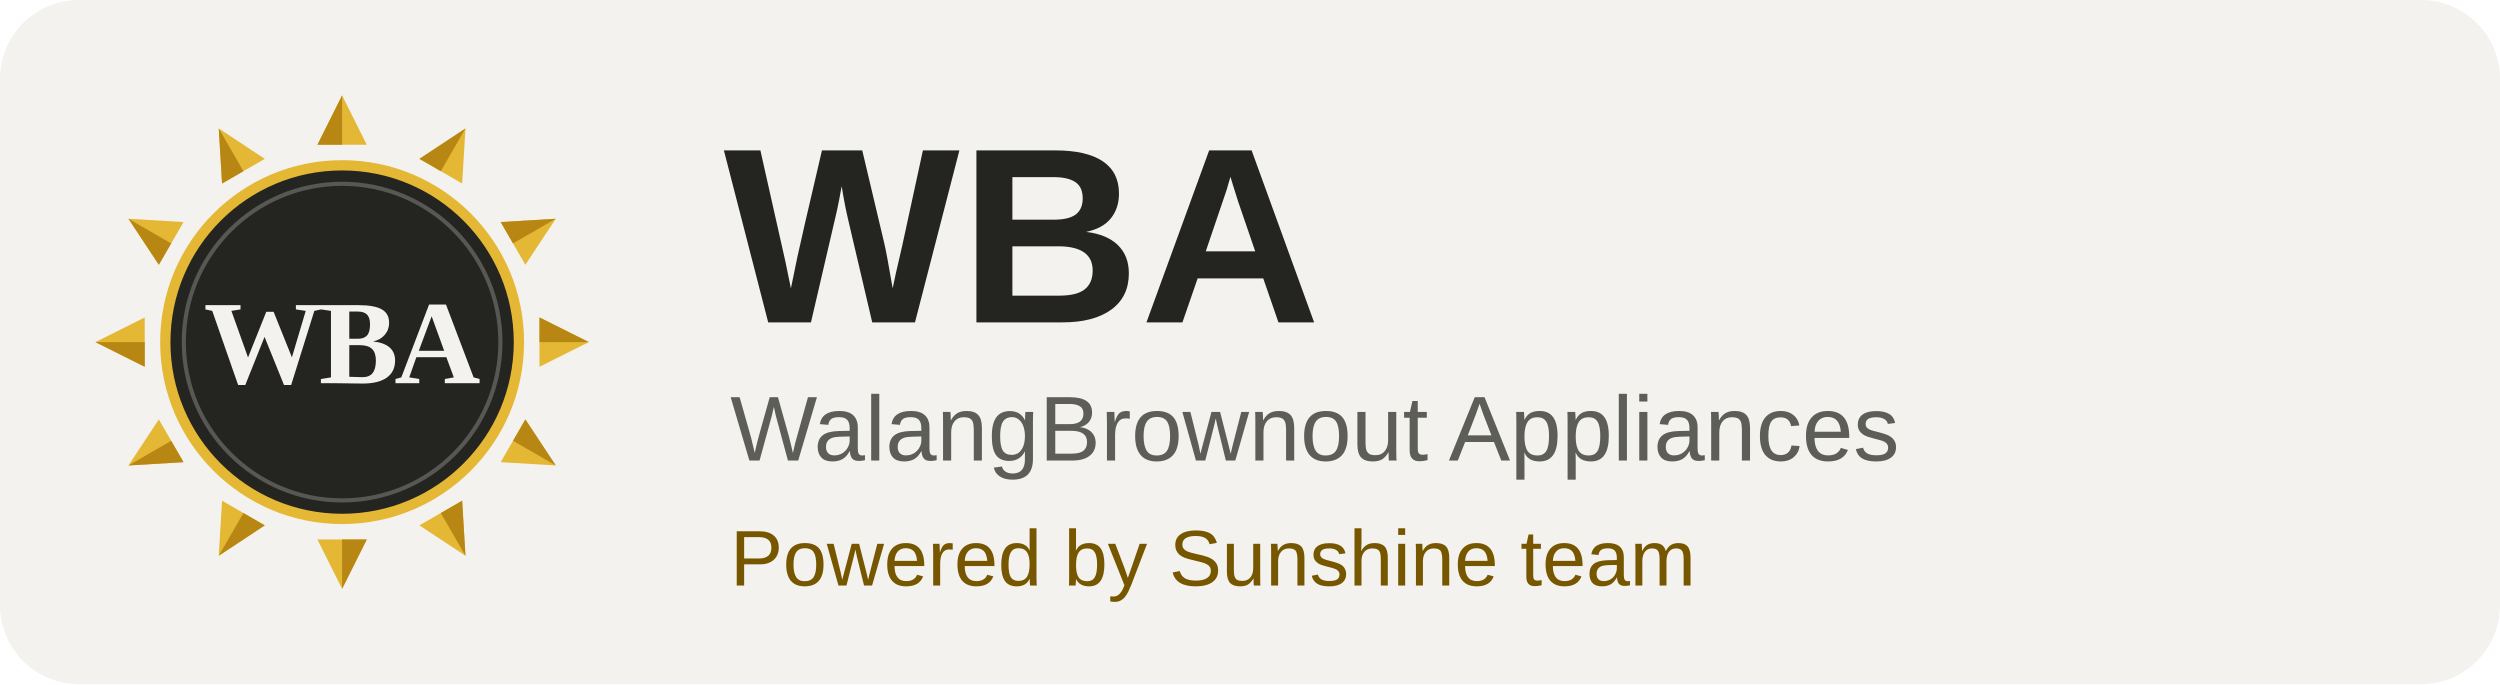
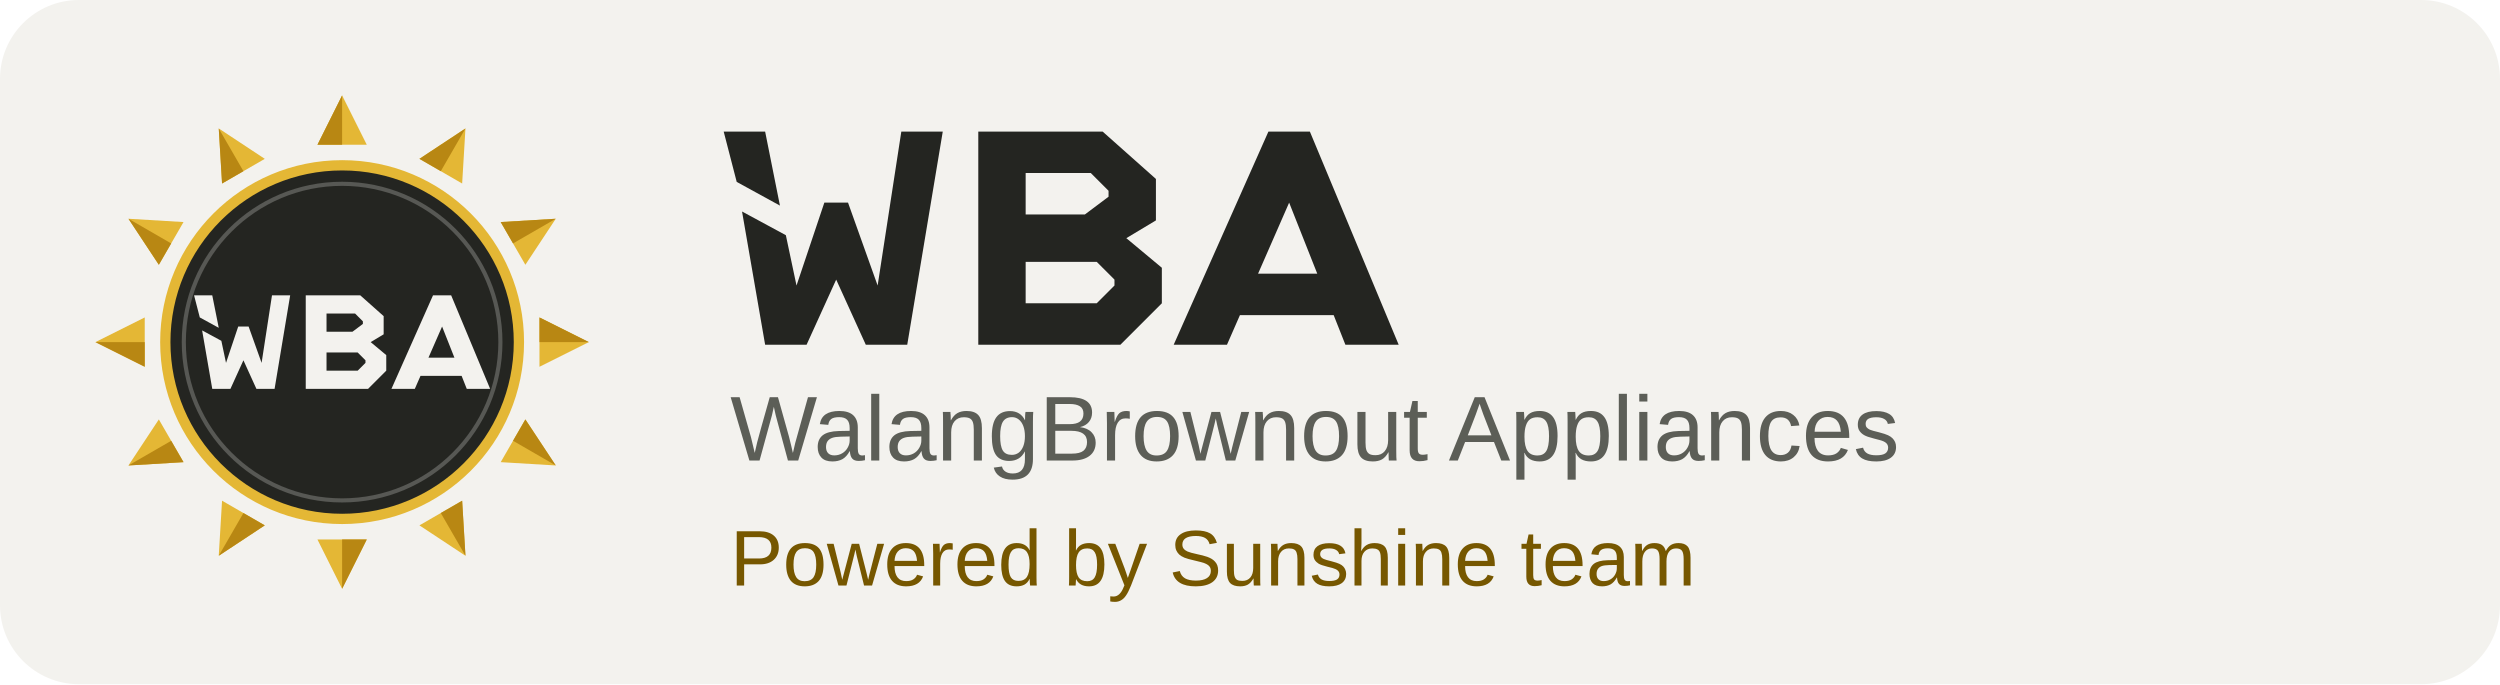
<svg xmlns="http://www.w3.org/2000/svg" viewBox="0 0 380 104" role="img" aria-labelledby="title desc">
  <rect width="380" height="104" rx="12" fill="#f3f2ee" />
  <g transform="translate(12 12) scale(.625)">
    <g class="wba-sun-rays">
      <g transform="rotate(0 64 64)">
        <path d="M64 4 70 16H58Z" fill="#e4b735" />
        <path d="M64 4v12h-6Z" fill="#b88713" />
      </g>
      <g transform="rotate(30 64 64)">
        <path d="M64 4 70 16H58Z" fill="#e4b735" />
        <path d="M64 4v12h-6Z" fill="#b88713" />
      </g>
      <g transform="rotate(60 64 64)">
        <path d="M64 4 70 16H58Z" fill="#e4b735" />
        <path d="M64 4v12h-6Z" fill="#b88713" />
      </g>
      <g transform="rotate(90 64 64)">
        <path d="M64 4 70 16H58Z" fill="#e4b735" />
        <path d="M64 4v12h-6Z" fill="#b88713" />
      </g>
      <g transform="rotate(120 64 64)">
        <path d="M64 4 70 16H58Z" fill="#e4b735" />
        <path d="M64 4v12h-6Z" fill="#b88713" />
      </g>
      <g transform="rotate(150 64 64)">
        <path d="M64 4 70 16H58Z" fill="#e4b735" />
        <path d="M64 4v12h-6Z" fill="#b88713" />
      </g>
      <g transform="rotate(180 64 64)">
        <path d="M64 4 70 16H58Z" fill="#e4b735" />
        <path d="M64 4v12h-6Z" fill="#b88713" />
      </g>
      <g transform="rotate(210 64 64)">
        <path d="M64 4 70 16H58Z" fill="#e4b735" />
        <path d="M64 4v12h-6Z" fill="#b88713" />
      </g>
      <g transform="rotate(240 64 64)">
        <path d="M64 4 70 16H58Z" fill="#e4b735" />
        <path d="M64 4v12h-6Z" fill="#b88713" />
      </g>
      <g transform="rotate(270 64 64)">
        <path d="M64 4 70 16H58Z" fill="#e4b735" />
        <path d="M64 4v12h-6Z" fill="#b88713" />
      </g>
      <g transform="rotate(300 64 64)">
        <path d="M64 4 70 16H58Z" fill="#e4b735" />
        <path d="M64 4v12h-6Z" fill="#b88713" />
      </g>
      <g transform="rotate(330 64 64)">
        <path d="M64 4 70 16H58Z" fill="#e4b735" />
        <path d="M64 4v12h-6Z" fill="#b88713" />
      </g>
    </g>
    <circle cx="64" cy="64" r="43" fill="#242521" stroke="#e4b735" stroke-width="2.5" />
    <circle cx="64" cy="64" r="38.5" fill="none" stroke="#f3f2ee" stroke-opacity=".25" />
-     <text class="wba-sun-lettering" x="64" y="74" text-anchor="middle" font-family="Georgia, 'Times New Roman', serif" font-size="29" font-weight="700" letter-spacing="-1" fill="#f3f2ee">WBA</text>
+     <g class="wba-sun-lettering" transform="translate(28 52.632) scale(.631579)" fill="#f3f2ee" fill-rule="evenodd">
+       <path d="M0 0H7L9.5 12.5L2.2 8.5Z M3.1 13.5L10.5 17.5L12.3 26L17 12H21L26 26L30 0H37L31 36H24L19 25L14 36H7Z" />
+       <path d="M43 0H64L73 8V15L68 18L74 23V29L67 36H43Z M51 7V14H61L65 11V10L62 7Z M51 22V29H63L66 26V25L63 22Z" />
+       <path fill-rule="nonzero" d="M92 0H99L114 36H105L95.5 12L85 36H76Z M89 24H101L104 31H86Z" />
+     </g>
  </g>
  <g font-family="Arial, sans-serif">
-     <text x="110" y="49" font-size="38" font-weight="700" fill="#242521">WBA</text>
+     <g transform="translate(110 20) scale(.9)" fill="#242521" fill-rule="evenodd">
+       <path d="M0 0H7L9.5 12.5L2.2 8.5Z M3.1 13.5L10.5 17.5L12.3 26L17 12H21L26 26L30 0H37L31 36H24L19 25L14 36H7Z" />
+       <path d="M43 0H64L73 8V15L68 18L74 23V29L67 36H43Z M51 7V14H61L65 11V10L62 7Z M51 22V29H63L66 26V25L63 22Z" />
+       <path fill-rule="nonzero" d="M92 0H99L114 36H105L95.5 12L85 36H76Z M89 24H101L104 31H86Z" />
+     </g>
    <text x="111" y="70" font-size="14" fill="#5c5e57">WalangBrownout Appliances</text>
    <text x="111" y="89" font-size="12" fill="#765700">Powered by Sunshine team</text>
  </g>
</svg>
